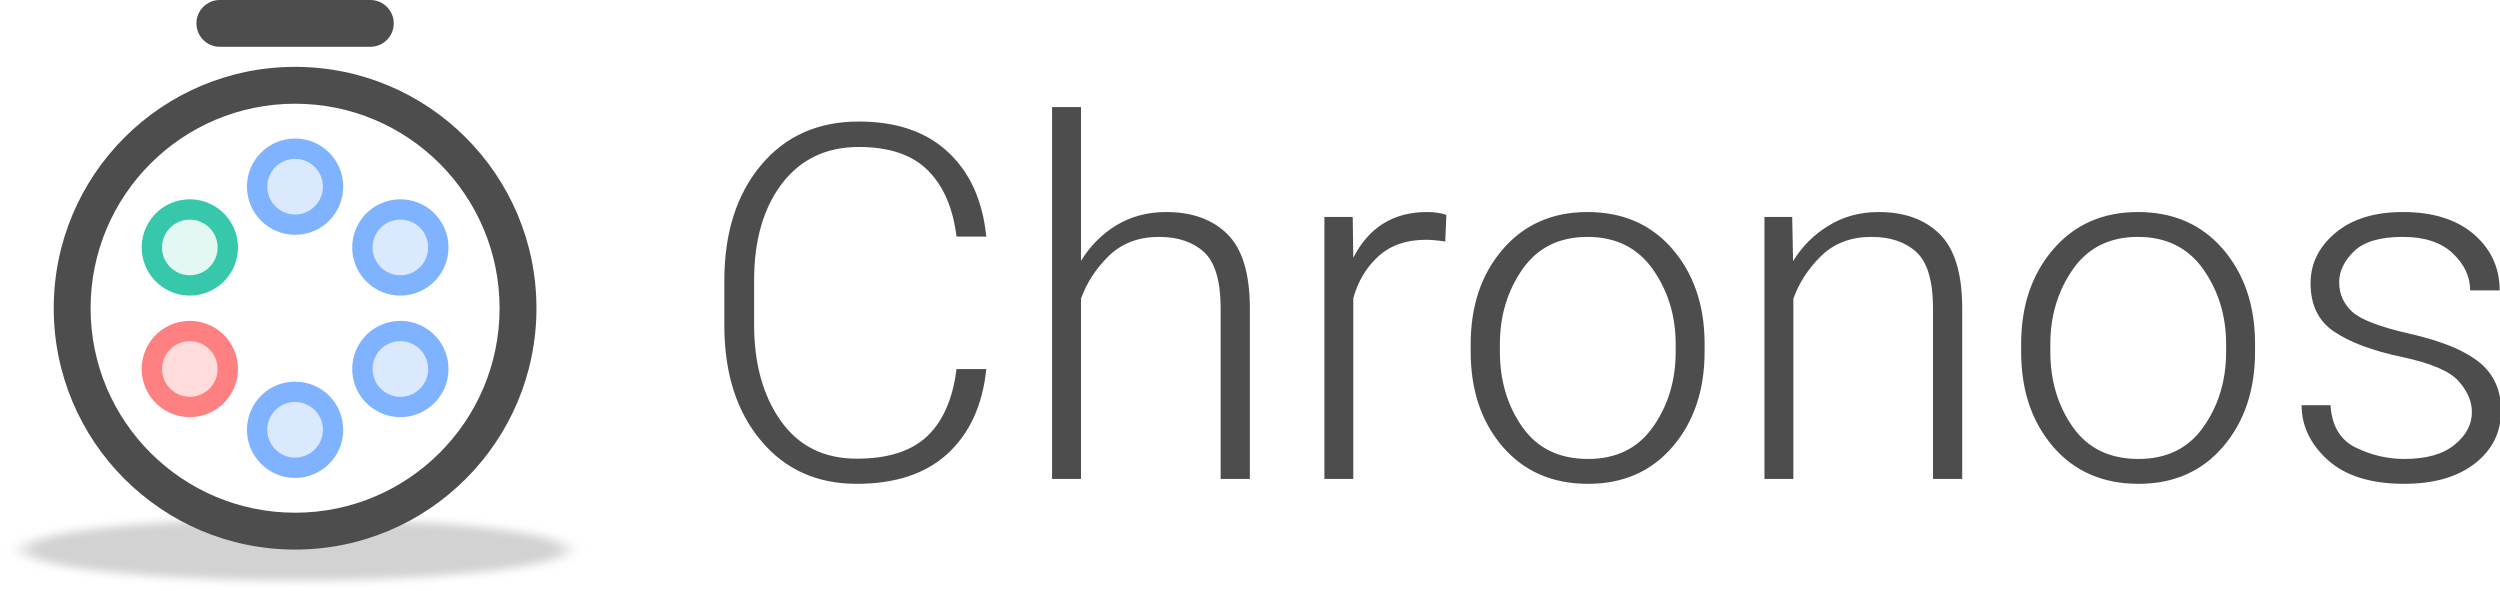
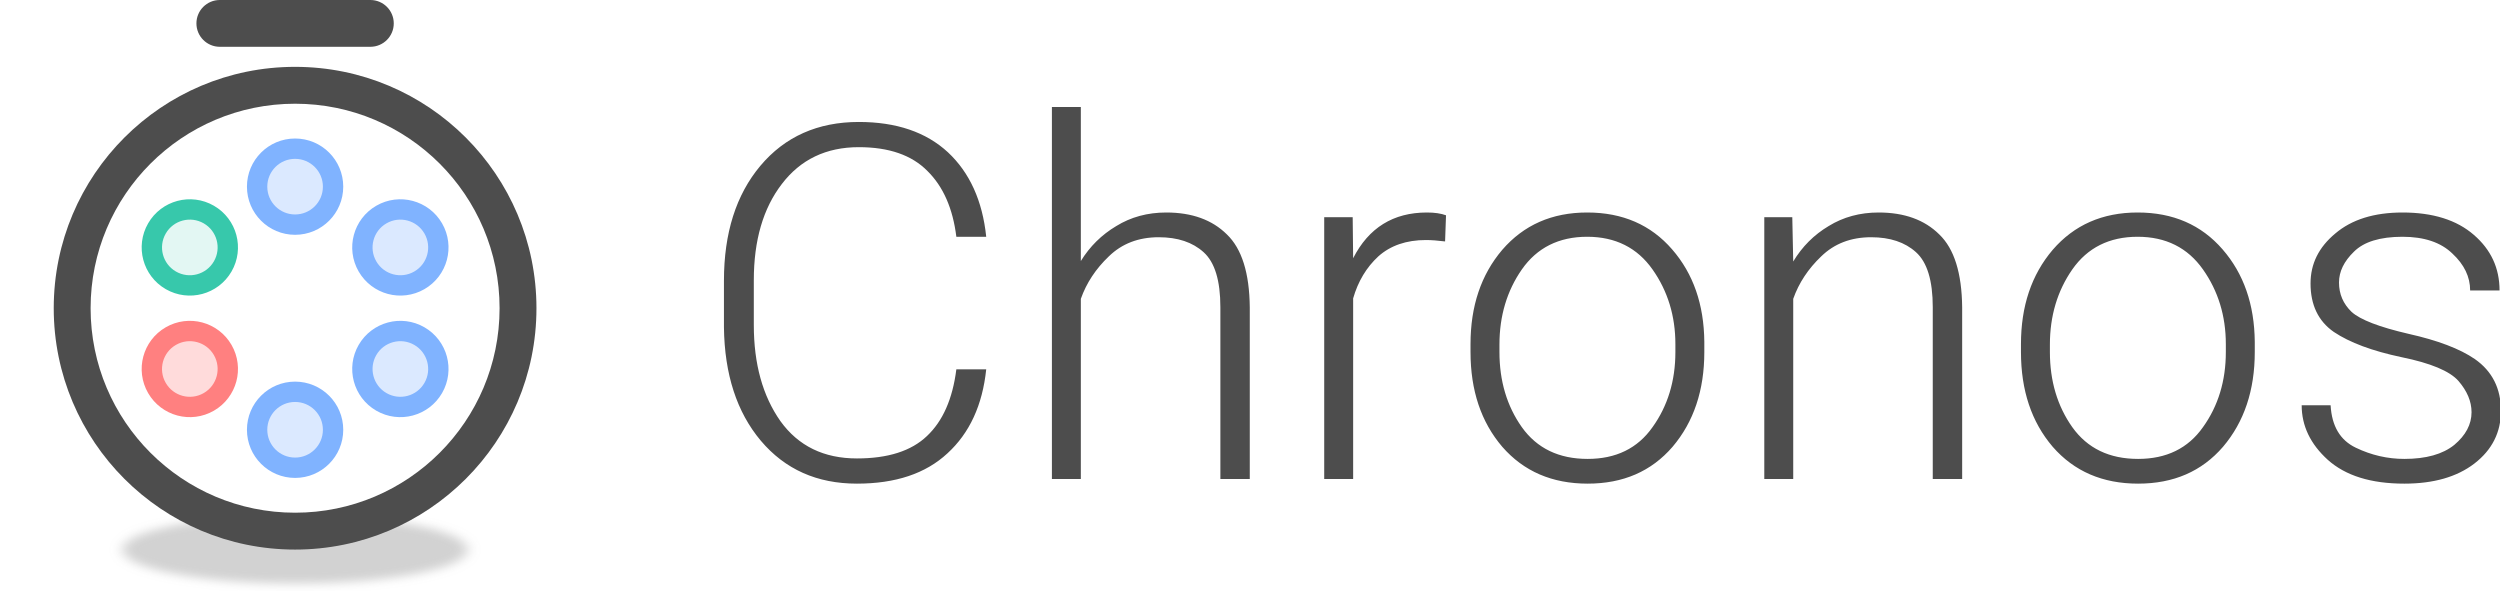
<svg xmlns="http://www.w3.org/2000/svg" width="316.359" height="74.771" viewBox="0 0 83.703 19.783" version="1.1" id="svg8">
  <defs id="defs2">
    <filter style="color-interpolation-filters:sRGB" id="filter5128" x="-0.043" width="1.085" y="-0.171" height="1.342">
      <feGaussianBlur stdDeviation="1.282" id="feGaussianBlur5130" />
    </filter>
  </defs>
  <g id="layer1" transform="translate(345.9846,-232.8579)">
    <rect style="opacity:1;vector-effect:none;fill:#ffffff;fill-opacity:1;stroke:#333333;stroke-width:0.423;stroke-linecap:round;stroke-linejoin:round;stroke-miterlimit:4;stroke-dasharray:none;stroke-dashoffset:0;stroke-opacity:1" id="rect4669" width="90.066" height="24.325" x="-349.166" y="230.587" />
-     <g id="g4485" transform="matrix(0.6195684,0,0,0.6195684,-113.2845,92.34959)">
-       <g transform="matrix(0.2077576,0,0,0.2077576,-285.9834,191.4595)" id="g4465">
-         <ellipse style="opacity:0.257;vector-effect:none;fill:#4d4d4d;fill-opacity:1;stroke:none;stroke-width:2.646;stroke-linecap:round;stroke-linejoin:round;stroke-miterlimit:4;stroke-dasharray:none;stroke-dashoffset:0;stroke-opacity:1;filter:url(#filter5128)" id="ellipse4471" cx="16.445" cy="142.618" rx="35.983" ry="8.996" transform="matrix(1.96509,0,0,0.8897726,-386.8354,186.0806)" />
-         <g id="g4573" transform="translate(0,-5.370712)">
-           <circle r="62.781" cy="255.568" cx="-354.52" id="circle4635" style="opacity:1;vector-effect:none;fill:#4d4d4d;fill-opacity:1;stroke:none;stroke-width:8.72;stroke-linecap:round;stroke-linejoin:round;stroke-miterlimit:4;stroke-dasharray:none;stroke-dashoffset:0;stroke-opacity:1" />
-           <circle style="opacity:1;vector-effect:none;fill:#ffffff;fill-opacity:1;stroke:none;stroke-width:7.387;stroke-linecap:round;stroke-linejoin:round;stroke-miterlimit:4;stroke-dasharray:none;stroke-dashoffset:0;stroke-opacity:1" id="circle4637" cx="-354.52" cy="255.568" r="53.19" />
-           <circle r="9.879" cy="223.95" cx="-354.52" id="circle4639" style="opacity:1;vector-effect:none;fill:#dbe9ff;fill-opacity:1;stroke:#80b3ff;stroke-width:5.292;stroke-linecap:round;stroke-linejoin:round;stroke-miterlimit:4;stroke-dasharray:none;stroke-dashoffset:0;stroke-opacity:1" />
-           <circle style="opacity:1;vector-effect:none;fill:#dbe9ff;fill-opacity:1;stroke:#80b3ff;stroke-width:5.292;stroke-linecap:round;stroke-linejoin:round;stroke-miterlimit:4;stroke-dasharray:none;stroke-dashoffset:0;stroke-opacity:1" id="circle4641" cx="-354.52" cy="287.186" r="9.879" />
-           <circle r="9.879" cy="403.189" cx="44.068" id="circle4643" style="opacity:1;vector-effect:none;fill:#dbe9ff;fill-opacity:1;stroke:#80b3ff;stroke-width:5.292;stroke-linecap:round;stroke-linejoin:round;stroke-miterlimit:4;stroke-dasharray:none;stroke-dashoffset:0;stroke-opacity:1" transform="rotate(60)" />
-           <circle style="opacity:1;vector-effect:none;fill:#ffdbdb;fill-opacity:1;stroke:#ff8080;stroke-width:5.292;stroke-linecap:round;stroke-linejoin:round;stroke-miterlimit:4;stroke-dasharray:none;stroke-dashoffset:0;stroke-opacity:1" id="circle4645" cx="44.068" cy="466.425" r="9.879" transform="rotate(60)" />
-           <circle style="opacity:1;vector-effect:none;fill:#dbe9ff;fill-opacity:1;stroke:#80b3ff;stroke-width:5.292;stroke-linecap:round;stroke-linejoin:round;stroke-miterlimit:4;stroke-dasharray:none;stroke-dashoffset:0;stroke-opacity:1" id="circle4647" cx="398.588" cy="147.621" r="9.879" transform="rotate(120)" />
-           <circle r="9.879" cy="210.857" cx="398.588" id="circle4649" style="opacity:1;vector-effect:none;fill:#e3f7f3;fill-opacity:1;stroke:#37c8ab;stroke-width:5.292;stroke-linecap:round;stroke-linejoin:round;stroke-miterlimit:4;stroke-dasharray:none;stroke-dashoffset:0;stroke-opacity:1" transform="rotate(120)" />
-           <rect style="opacity:1;vector-effect:none;fill:#4d4d4d;fill-opacity:1;stroke:none;stroke-width:5.292;stroke-linecap:round;stroke-linejoin:round;stroke-miterlimit:4;stroke-dasharray:none;stroke-dashoffset:0;stroke-opacity:1" id="rect4838" width="51.329" height="12.171" x="-380.184" y="175.399" ry="6.085" />
-         </g>
-       </g>
-       <text id="text4469" y="252.665" x="-338.174" style="font-style:normal;font-variant:normal;font-weight:normal;font-stretch:normal;font-size:26.79px;line-height:1.25;font-family:Roboto;-inkscape-font-specification:'Roboto, Normal';font-variant-ligatures:normal;font-variant-caps:normal;font-variant-numeric:normal;font-feature-settings:normal;text-align:start;letter-spacing:0px;word-spacing:0px;writing-mode:lr-tb;text-anchor:start;fill:#4d4d4d;fill-opacity:1;stroke:none;stroke-width:1.256" xml:space="preserve">
-         <tspan style="font-style:normal;font-variant:normal;font-weight:300;font-stretch:normal;font-family:Roboto;-inkscape-font-specification:'Roboto Light';fill:#4d4d4d;fill-opacity:1;stroke-width:1.256" y="252.665" x="-338.174" id="tspan4467">Chronos</tspan>
-       </text>
+     <ellipse style="opacity:0.257;vector-effect:none;fill:#4d4d4d;fill-opacity:1;stroke:none;stroke-width:2.646;stroke-linecap:round;stroke-linejoin:round;stroke-miterlimit:4;stroke-dasharray:none;stroke-dashoffset:0;stroke-opacity:1;filter:url(#filter5128)" id="ellipse4471" cx="16.445" cy="142.618" rx="35.983" ry="8.996" transform="matrix(0.1604415,0,0,0.1260222,-338.7429,233.2854)" />
+     <g id="g4573" transform="matrix(0.12872,0,0,0.12872,-290.4707,210.2805)">
+       <circle r="62.781" cy="255.568" cx="-354.52" id="circle4635" style="opacity:1;vector-effect:none;fill:#4d4d4d;fill-opacity:1;stroke:none;stroke-width:8.72;stroke-linecap:round;stroke-linejoin:round;stroke-miterlimit:4;stroke-dasharray:none;stroke-dashoffset:0;stroke-opacity:1" />
+       <circle style="opacity:1;vector-effect:none;fill:#ffffff;fill-opacity:1;stroke:none;stroke-width:7.387;stroke-linecap:round;stroke-linejoin:round;stroke-miterlimit:4;stroke-dasharray:none;stroke-dashoffset:0;stroke-opacity:1" id="circle4637" cx="-354.52" cy="255.568" r="53.19" />
+       <circle r="9.879" cy="223.95" cx="-354.52" id="circle4639" style="opacity:1;vector-effect:none;fill:#dbe9ff;fill-opacity:1;stroke:#80b3ff;stroke-width:5.292;stroke-linecap:round;stroke-linejoin:round;stroke-miterlimit:4;stroke-dasharray:none;stroke-dashoffset:0;stroke-opacity:1" />
+       <circle style="opacity:1;vector-effect:none;fill:#dbe9ff;fill-opacity:1;stroke:#80b3ff;stroke-width:5.292;stroke-linecap:round;stroke-linejoin:round;stroke-miterlimit:4;stroke-dasharray:none;stroke-dashoffset:0;stroke-opacity:1" id="circle4641" cx="-354.52" cy="287.186" r="9.879" />
+       <circle r="9.879" cy="403.189" cx="44.068" id="circle4643" style="opacity:1;vector-effect:none;fill:#dbe9ff;fill-opacity:1;stroke:#80b3ff;stroke-width:5.292;stroke-linecap:round;stroke-linejoin:round;stroke-miterlimit:4;stroke-dasharray:none;stroke-dashoffset:0;stroke-opacity:1" transform="rotate(60)" />
+       <circle style="opacity:1;vector-effect:none;fill:#ffdbdb;fill-opacity:1;stroke:#ff8080;stroke-width:5.292;stroke-linecap:round;stroke-linejoin:round;stroke-miterlimit:4;stroke-dasharray:none;stroke-dashoffset:0;stroke-opacity:1" id="circle4645" cx="44.068" cy="466.425" r="9.879" transform="rotate(60)" />
+       <circle style="opacity:1;vector-effect:none;fill:#dbe9ff;fill-opacity:1;stroke:#80b3ff;stroke-width:5.292;stroke-linecap:round;stroke-linejoin:round;stroke-miterlimit:4;stroke-dasharray:none;stroke-dashoffset:0;stroke-opacity:1" id="circle4647" cx="398.588" cy="147.621" r="9.879" transform="rotate(120)" />
+       <circle r="9.879" cy="210.857" cx="398.588" id="circle4649" style="opacity:1;vector-effect:none;fill:#e3f7f3;fill-opacity:1;stroke:#37c8ab;stroke-width:5.292;stroke-linecap:round;stroke-linejoin:round;stroke-miterlimit:4;stroke-dasharray:none;stroke-dashoffset:0;stroke-opacity:1" transform="rotate(120)" />
+       <rect style="opacity:1;vector-effect:none;fill:#4d4d4d;fill-opacity:1;stroke:none;stroke-width:5.292;stroke-linecap:round;stroke-linejoin:round;stroke-miterlimit:4;stroke-dasharray:none;stroke-dashoffset:0;stroke-opacity:1" id="rect4838" width="51.329" height="12.171" x="-380.184" y="175.399" ry="6.085" />
    </g>
+     <text xml:space="preserve" style="font-style:normal;font-variant:normal;font-weight:normal;font-stretch:normal;font-size:16.598px;line-height:1.25;font-family:Roboto;-inkscape-font-specification:'Roboto, Normal';font-variant-ligatures:normal;font-variant-caps:normal;font-variant-numeric:normal;font-feature-settings:normal;text-align:start;letter-spacing:0px;word-spacing:0px;writing-mode:lr-tb;text-anchor:start;fill:#4d4d4d;fill-opacity:1;stroke:none;stroke-width:0.778" x="-322.807" y="248.893" id="text4469">
+       <tspan id="tspan4467" x="-322.807" y="248.893" style="font-style:normal;font-variant:normal;font-weight:300;font-stretch:normal;font-family:Roboto;-inkscape-font-specification:'Roboto Light';fill:#4d4d4d;fill-opacity:1;stroke-width:0.778">Chronos</tspan>
+     </text>
  </g>
</svg>
